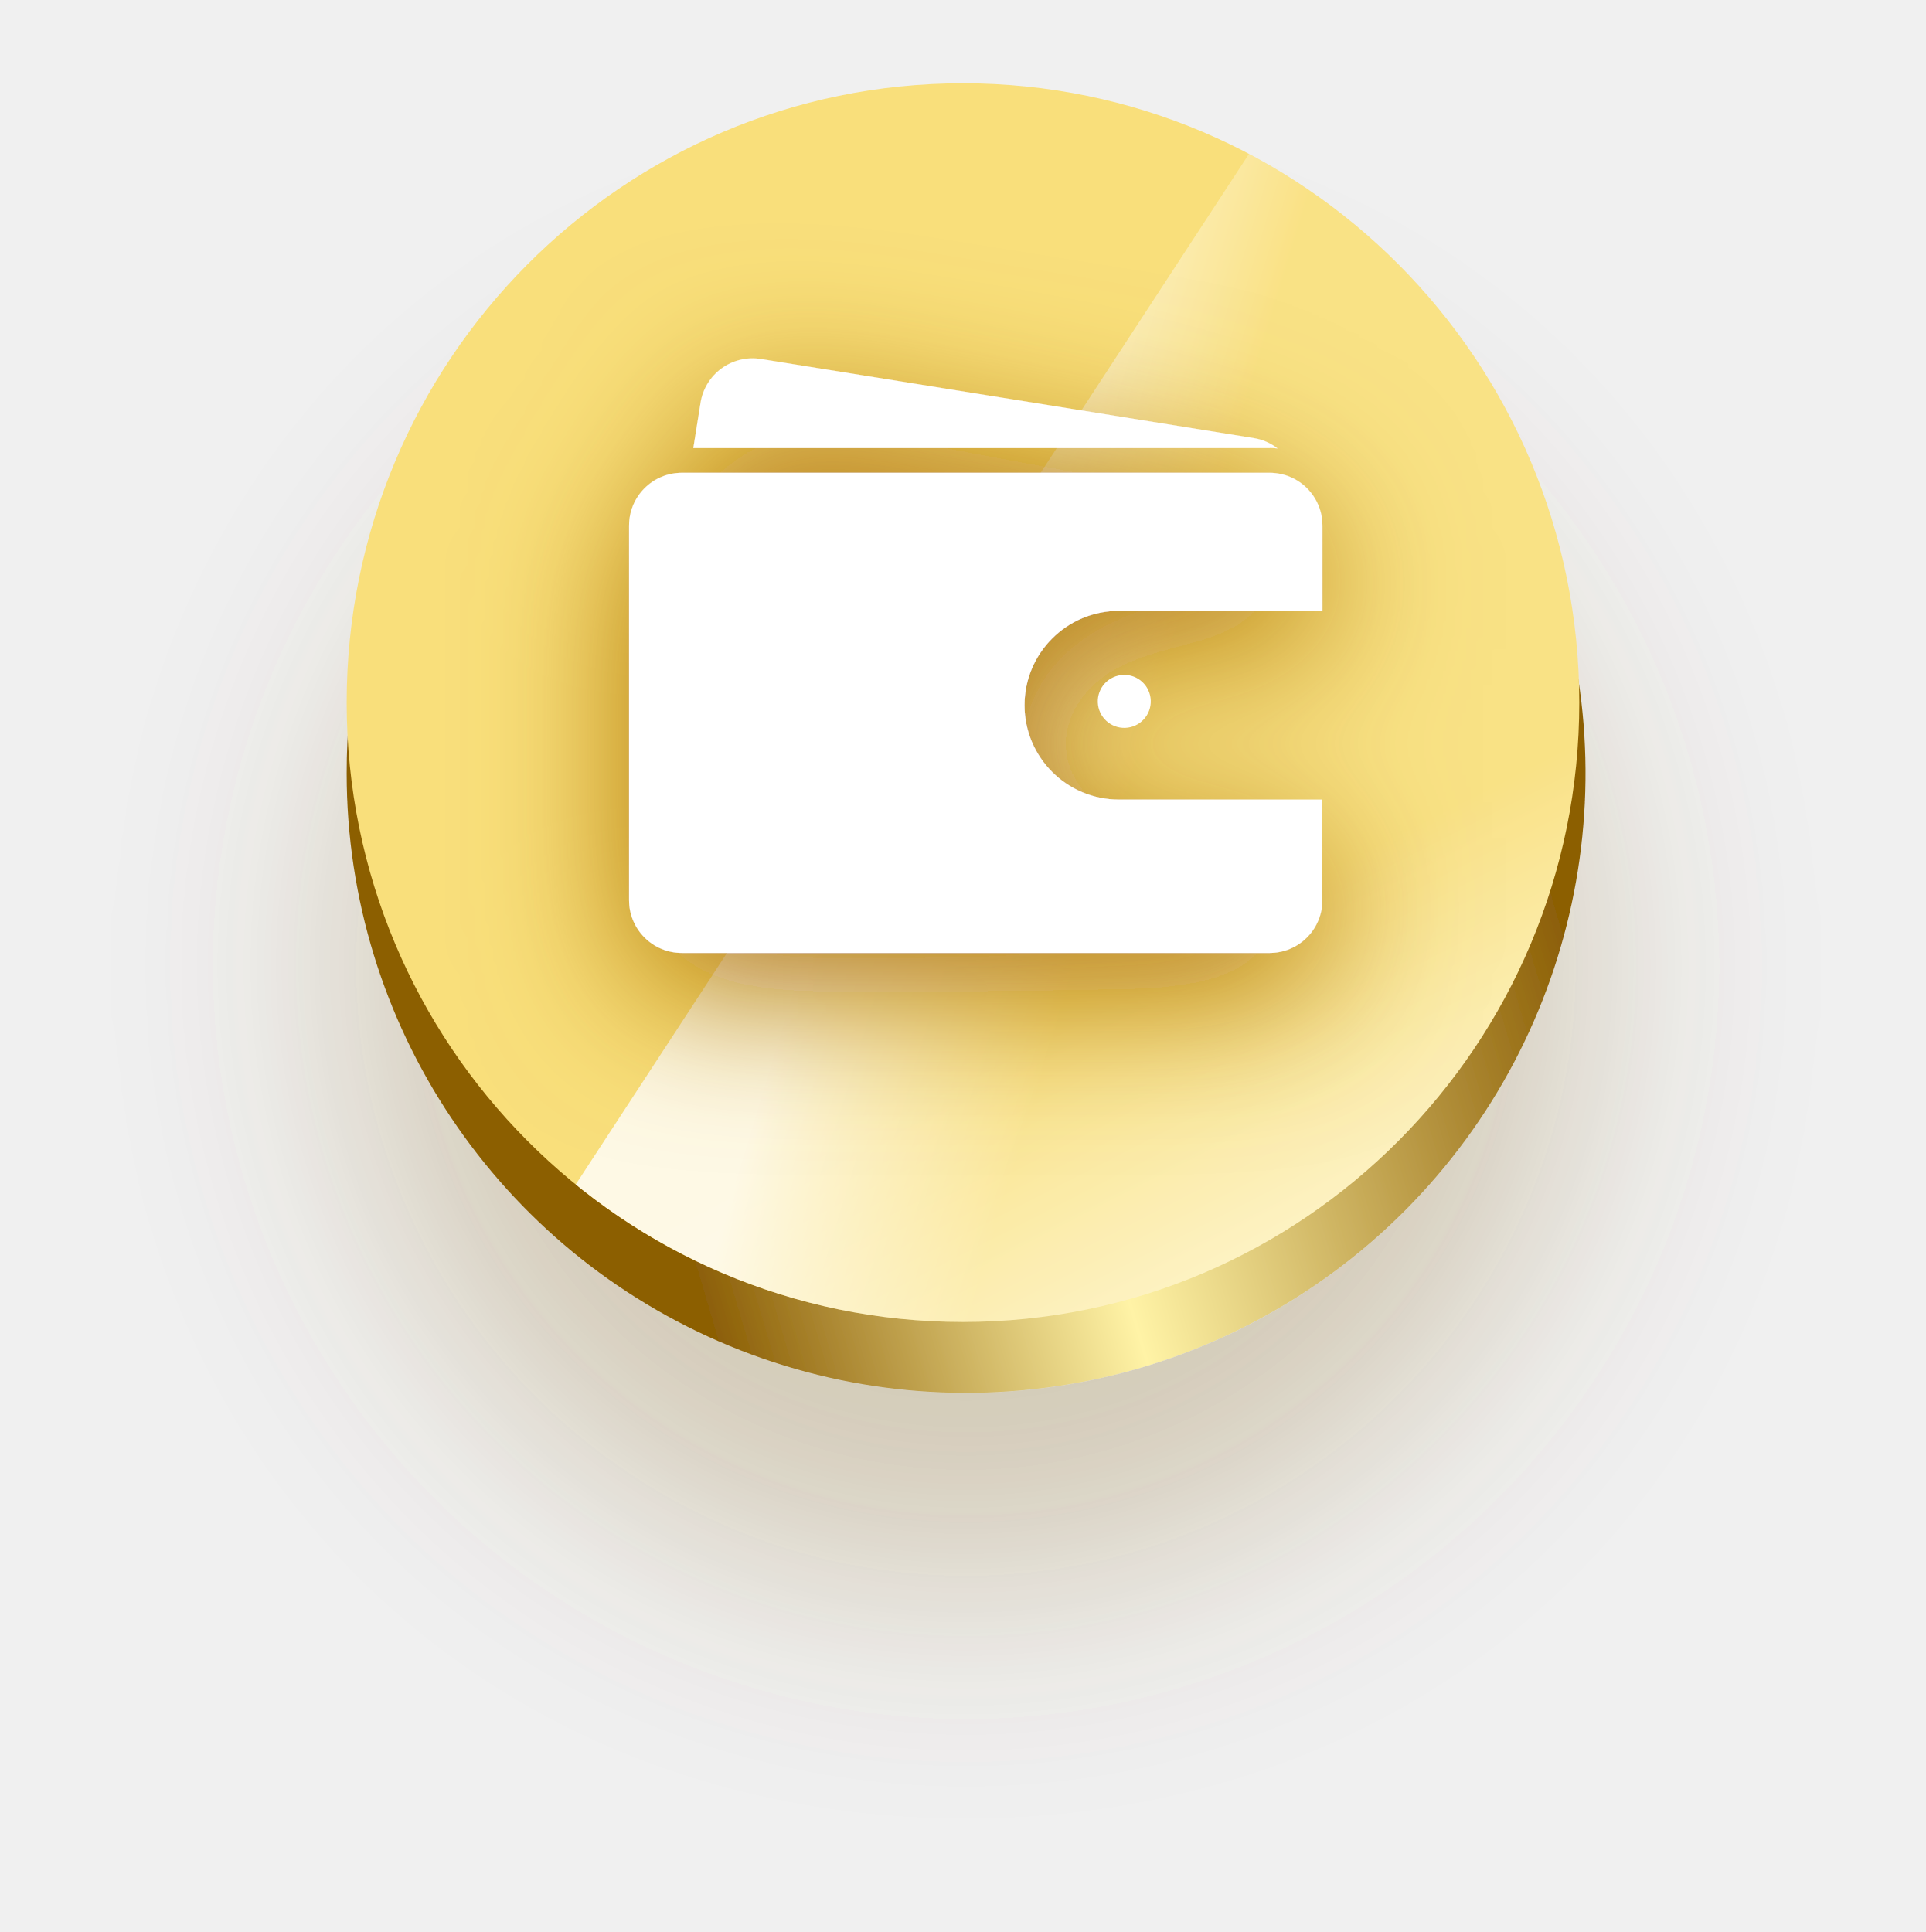
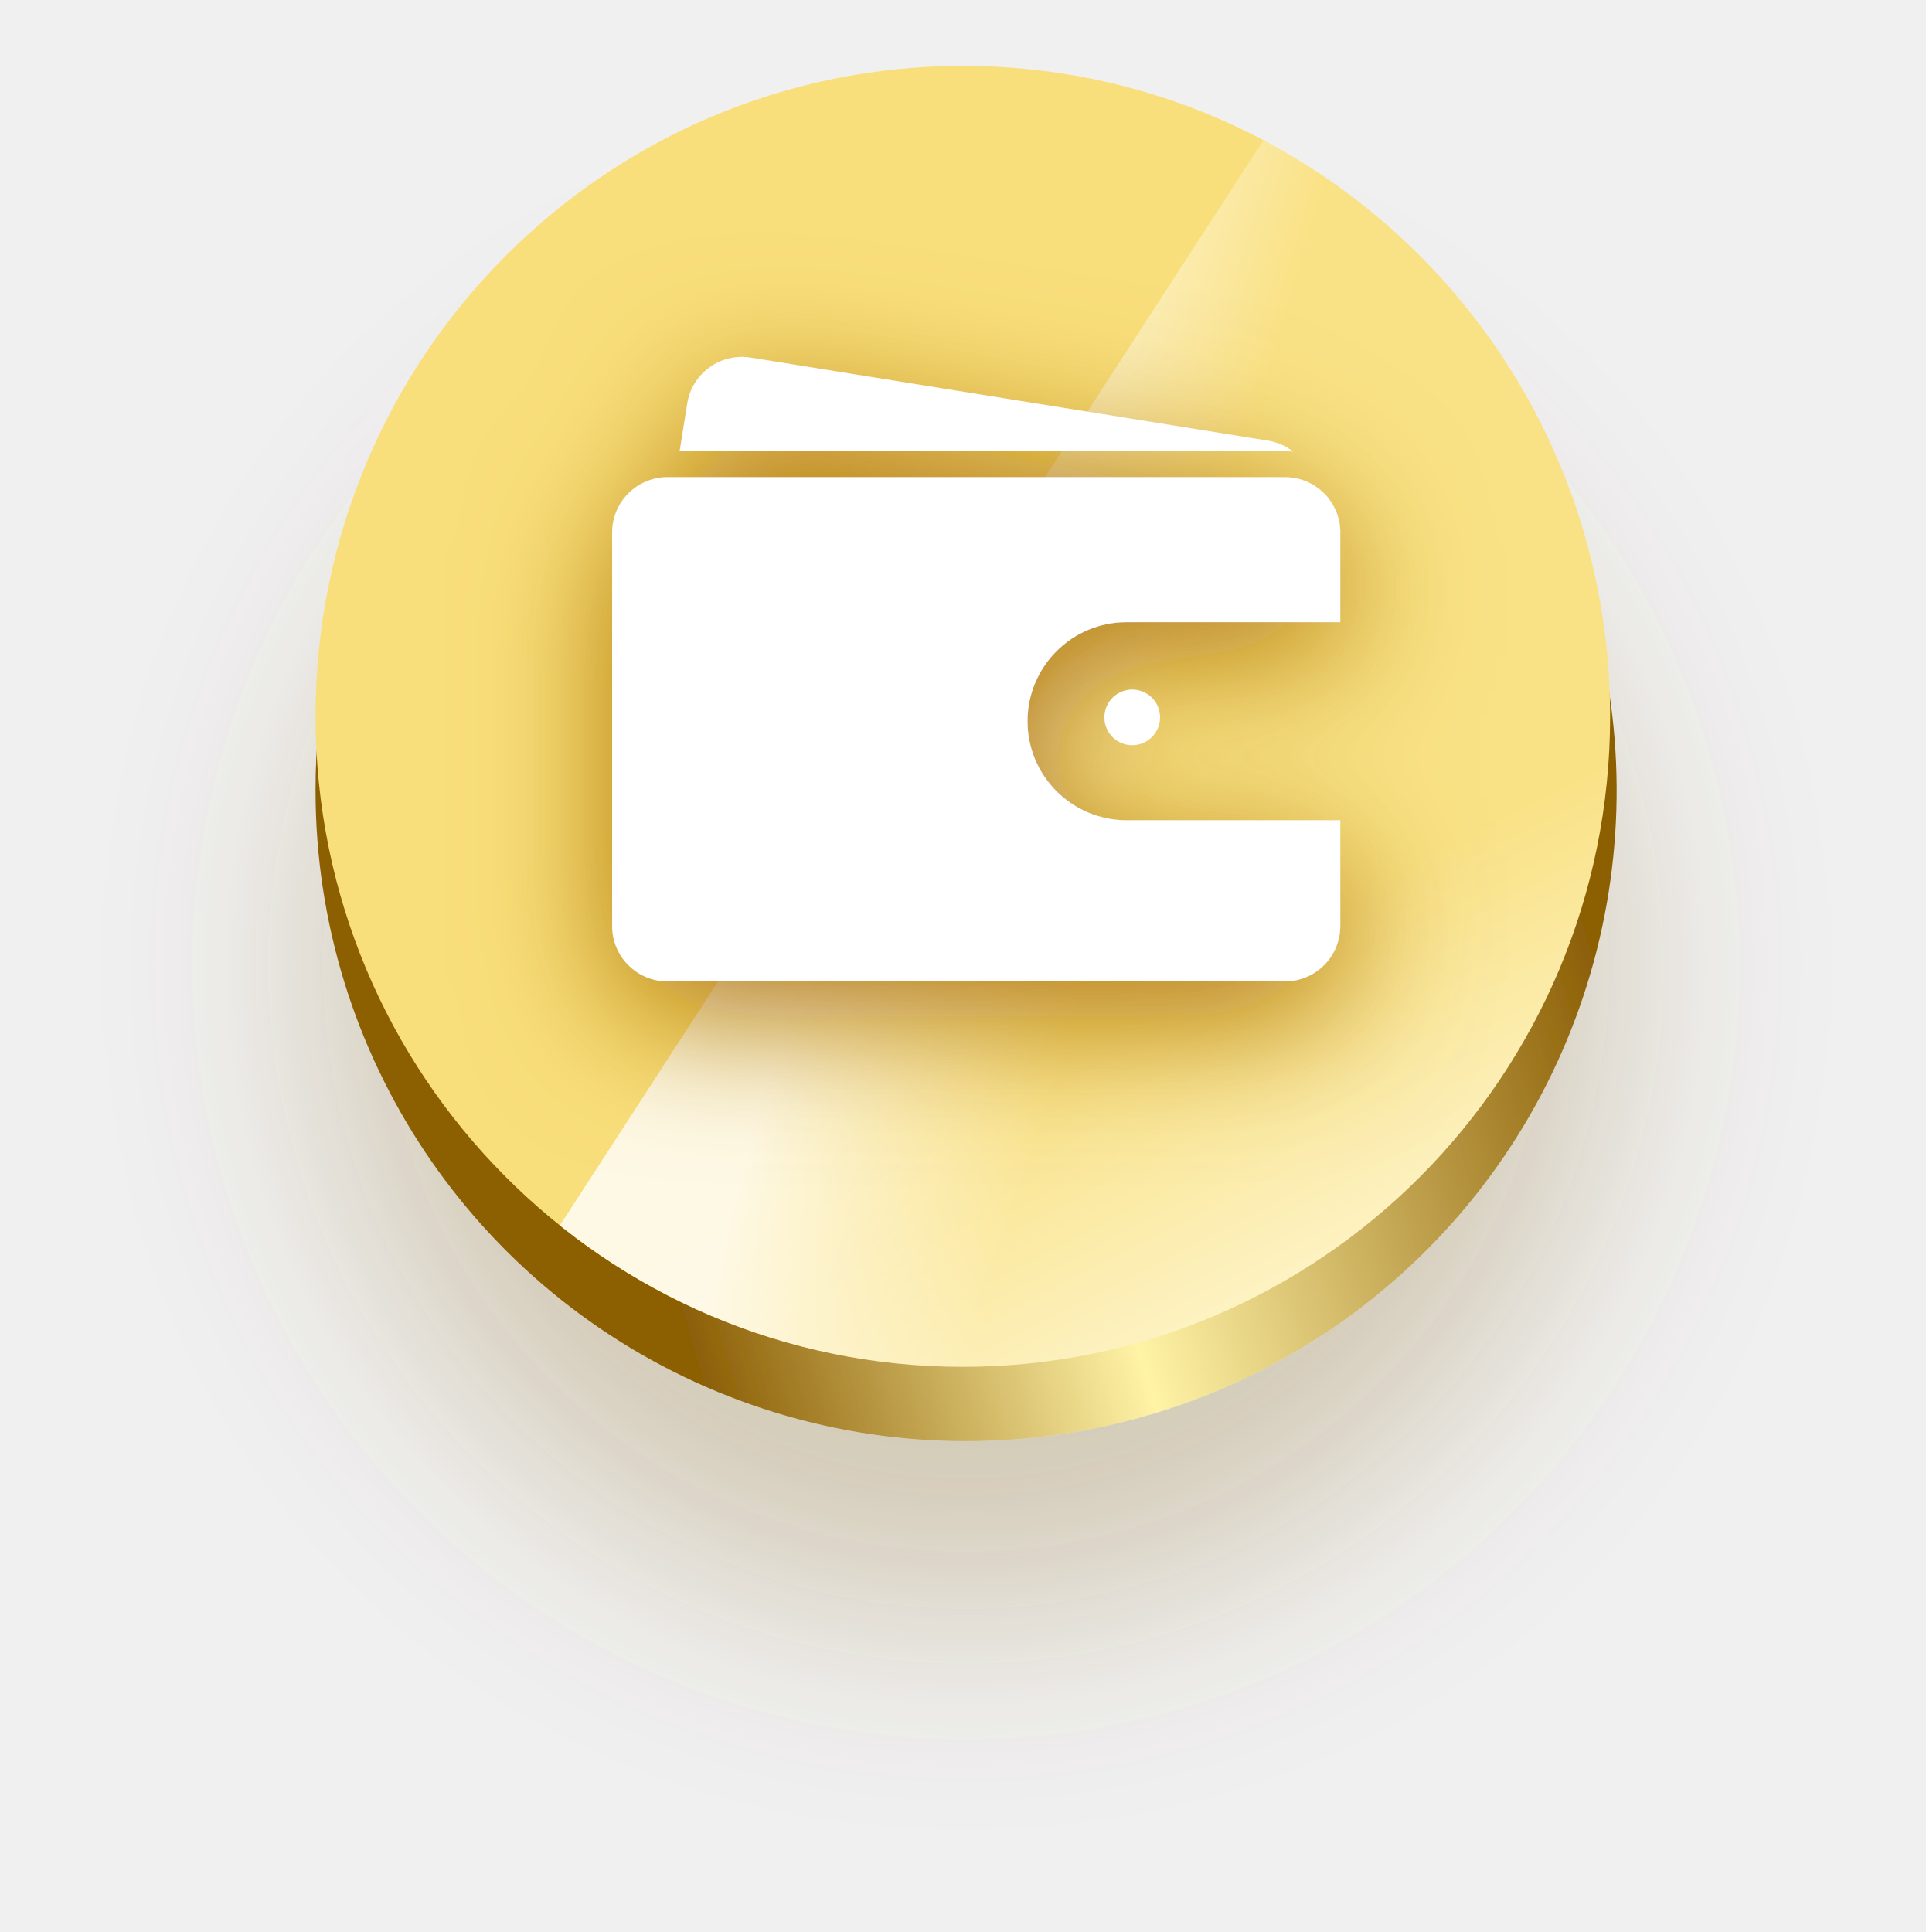
- <svg xmlns="http://www.w3.org/2000/svg" width="50" height="50.162" viewBox="0 0 50 50.162">
+ <svg xmlns="http://www.w3.org/2000/svg" width="54.923" height="55.11" viewBox="0 0 54.923 55.11">
  <defs>
    <linearGradient id="linear-gradient" x1="0.827" y1="0.619" x2="1" y2="0.957" gradientUnits="objectBoundingBox">
      <stop offset="0" stop-color="#f9df7b" />
      <stop offset="1" stop-color="#fffbe1" />
    </linearGradient>
    <linearGradient id="linear-gradient-2" x1="0.917" y1="0.402" x2="0.197" y2="0.614" gradientUnits="objectBoundingBox">
      <stop offset="0" stop-color="#8c5f06" />
      <stop offset="0.562" stop-color="#fff3a6" />
      <stop offset="1" stop-color="#8c5f06" />
    </linearGradient>
-     <filter id="路径_64013" x="0" y="0" width="50" height="50.162" filterUnits="userSpaceOnUse">
+     <filter id="路径_64013" x="0" y="0" width="54.923" height="55.11" filterUnits="userSpaceOnUse">
      <feOffset dy="5" input="SourceAlpha" />
      <feGaussianBlur stdDeviation="3" result="blur" />
      <feFlood flood-color="#795810" flood-opacity="0.235" />
      <feComposite operator="in" in2="blur" />
      <feComposite in="SourceGraphic" />
    </filter>
    <clipPath id="clip-path">
-       <ellipse id="椭圆_384" data-name="椭圆 384" cx="16" cy="16.081" rx="16" ry="16.081" fill="url(#linear-gradient)" />
+       <ellipse id="椭圆_384" data-name="椭圆 384" cx="18.462" cy="18.555" rx="18.462" ry="18.555" fill="url(#linear-gradient)" />
    </clipPath>
    <linearGradient id="linear-gradient-4" x1="0.386" y1="0.573" x2="0.579" y2="0.648" gradientUnits="objectBoundingBox">
      <stop offset="0" stop-color="#fff" stop-opacity="0.8" />
      <stop offset="1" stop-color="#fff" stop-opacity="0.078" />
    </linearGradient>
-     <filter id="路径_64007" x="10.332" y="4.301" width="30" height="27.438" filterUnits="userSpaceOnUse">
+     <filter id="路径_64007" x="11.46" y="5.179" width="32.769" height="29.813" filterUnits="userSpaceOnUse">
      <feOffset dy="1" input="SourceAlpha" />
      <feGaussianBlur stdDeviation="2" result="blur-2" />
      <feFlood flood-color="#b1790a" />
      <feComposite operator="in" in2="blur-2" />
      <feComposite in="SourceGraphic" />
    </filter>
  </defs>
-   <g id="组_49326" data-name="组 49326" transform="translate(9 2.162)">
-     <g transform="matrix(1, 0, 0, 1, -9, -2.16)" filter="url(#路径_64013)">
-       <path id="路径_64013-2" data-name="路径 64013" d="M16,0A16.081,16.081,0,1,1,0,16.081,16.041,16.041,0,0,1,16,0Z" transform="translate(9 4)" fill="url(#linear-gradient-2)" />
+   <g id="组_49326" data-name="组 49326" transform="translate(9 1.879)">
+     <g transform="matrix(1, 0, 0, 1, -9, -1.88)" filter="url(#路径_64013)">
+       <path id="路径_64013-2" data-name="路径 64013" d="M18.462,0A18.555,18.555,0,1,1,0,18.555,18.508,18.508,0,0,1,18.462,0Z" transform="translate(9 4)" fill="url(#linear-gradient-2)" />
    </g>
-     <ellipse id="椭圆_351" data-name="椭圆 351" cx="16" cy="16.081" rx="16" ry="16.081" fill="url(#linear-gradient)" />
+     <ellipse id="椭圆_351" data-name="椭圆 351" cx="18.462" cy="18.555" rx="18.462" ry="18.555" fill="url(#linear-gradient)" />
    <g id="蒙版组_18" data-name="蒙版组 18" clip-path="url(#clip-path)">
-       <path id="路径_83224" data-name="路径 83224" d="M26.865-3.433.225,37.35H32.439V-3.433Z" fill="url(#linear-gradient-4)" />
-       <g id="钱包" transform="translate(7.332 7.138)">
-         <g transform="matrix(1, 0, 0, 1, -16.33, -9.3)" filter="url(#路径_64007)">
-           <path id="路径_64007-2" data-name="路径 64007" d="M80.834,125.57a1.585,1.585,0,0,1,.2.014,1.339,1.339,0,0,0-.623-.27L67.62,123.261a1.367,1.367,0,0,0-1.565,1.139l-.187,1.173H80.834Zm1.366,2.019a1.368,1.368,0,0,0-1.366-1.373H65.566a1.368,1.368,0,0,0-1.366,1.373v9.72a1.368,1.368,0,0,0,1.366,1.373H80.832a1.368,1.368,0,0,0,1.366-1.373V134.7H76.916a2.449,2.449,0,0,1,0-4.9H82.2v-2.212Z" transform="translate(-47.87 -113.94)" fill="#fff" />
+       <path id="路径_83224" data-name="路径 83224" d="M30.963-3.433.225,43.983H37.4V-3.433Z" transform="translate(0.035 -0.558)" fill="url(#linear-gradient-4)" />
+       <g id="钱包" transform="translate(8.46 8.299)">
+         <g transform="matrix(1, 0, 0, 1, -17.46, -10.18)" filter="url(#路径_64007)">
+           <path id="路径_64007-2" data-name="路径 64007" d="M83.393,125.928a1.83,1.83,0,0,1,.227.016,1.545,1.545,0,0,0-.718-.312l-14.755-2.369a1.577,1.577,0,0,0-1.805,1.314l-.216,1.353H83.393Zm1.576,2.329a1.579,1.579,0,0,0-1.576-1.584H65.776a1.579,1.579,0,0,0-1.576,1.584v11.215a1.579,1.579,0,0,0,1.576,1.584H83.391a1.579,1.579,0,0,0,1.576-1.584v-3.012H78.872a2.825,2.825,0,0,1,0-5.651h6.095v-2.553Z" transform="translate(-46.74 -113.06)" fill="#fff" />
        </g>
-         <path id="路径_64008" data-name="路径 64008" d="M676.238,535.7a.688.688,0,1,0,.511-.832A.688.688,0,0,0,676.238,535.7Z" transform="translate(-664.051 -526.627)" fill="#fff" />
+         <path id="路径_64008" data-name="路径 64008" d="M676.241,535.834a.794.794,0,1,0,.59-.96A.793.793,0,0,0,676.241,535.834Z" transform="translate(-662.179 -525.362)" fill="#fff" />
      </g>
    </g>
  </g>
</svg>
